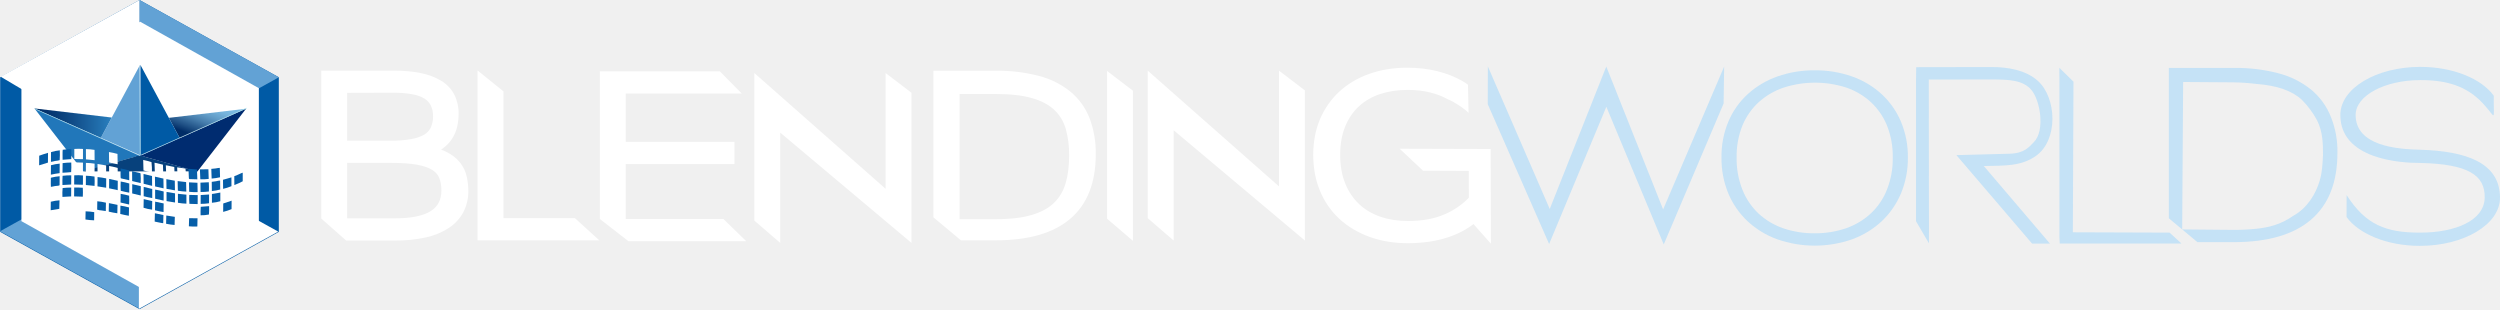
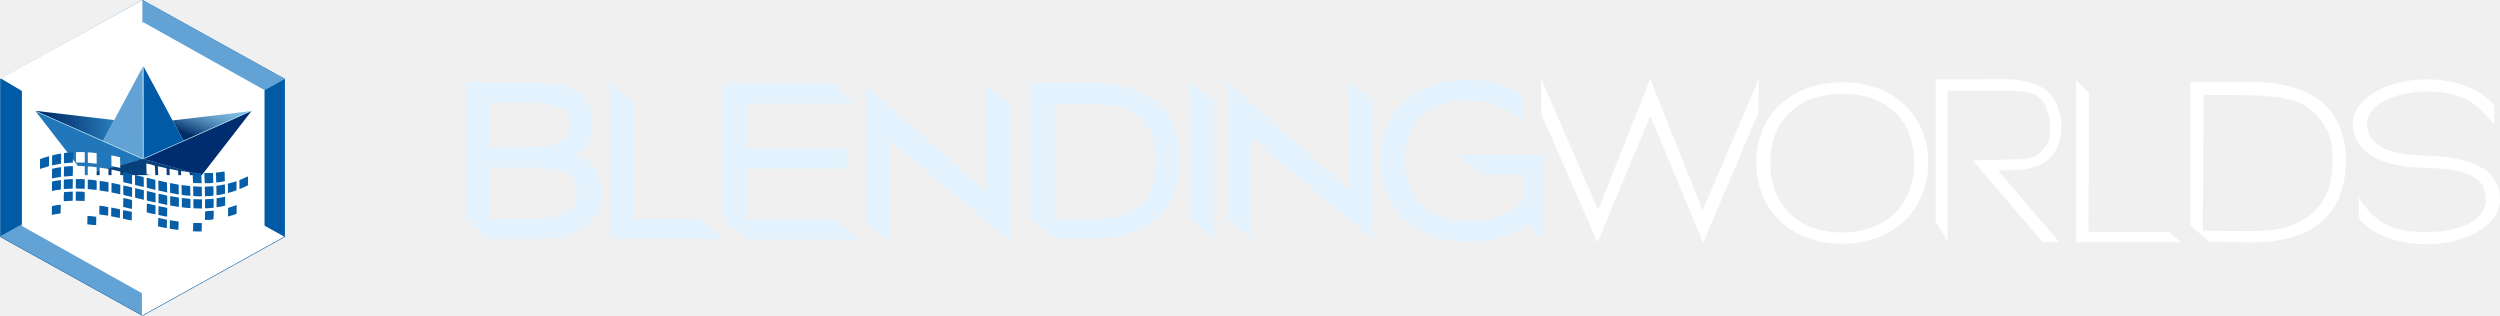
- <svg xmlns="http://www.w3.org/2000/svg" xmlns:xlink="http://www.w3.org/1999/xlink" id="_1" data-name="1" viewBox="0 0 1149.443 142.136">
+ <svg xmlns="http://www.w3.org/2000/svg" xmlns:xlink="http://www.w3.org/1999/xlink" id="_1" data-name="1" viewBox="0 0 1499.491 189.476">
  <defs>
    <style>
      .cls-1 {
-         fill: #c5e2f6;
+         fill: #fff;
      }

      .cls-1, .cls-10, .cls-11, .cls-12, .cls-13, .cls-2, .cls-3, .cls-4, .cls-5, .cls-6, .cls-7, .cls-8, .cls-9 {
        fill-rule: evenodd;
      }

      .cls-2 {
-         fill: #fff;
+         fill: #e3f2fc;
      }

      .cls-3 {
        fill: #005aa5;
      }

      .cls-4 {
        fill: #62a2d5;
      }

      .cls-5 {
        fill: #2177ba;
      }

      .cls-6 {
        fill: #07417c;
      }

      .cls-7 {
        fill: url(#GradientFill_1);
      }

      .cls-8 {
        fill: url(#GradientFill_2);
      }

      .cls-9 {
        fill: #002c70;
      }

      .cls-10 {
        fill: url(#GradientFill_3);
      }

      .cls-11 {
        fill: url(#GradientFill_3-2);
      }

      .cls-12 {
        fill: url(#GradientFill_3-3);
      }

      .cls-13 {
        fill: #065ea8;
      }
    </style>
-     <linearGradient id="GradientFill_1" data-name="GradientFill 1" x1="15.832" y1="56.627" x2="51.381" y2="56.627" gradientUnits="userSpaceOnUse">
+     <linearGradient id="GradientFill_1" data-name="GradientFill 1" x1="21.105" y1="75.487" x2="68.494" y2="75.487" gradientUnits="userSpaceOnUse">
      <stop offset="0" stop-color="#002c66" />
      <stop offset="0.184" stop-color="#04346f" />
      <stop offset="0.484" stop-color="#104b87" />
      <stop offset="0.861" stop-color="#2271af" />
      <stop offset="1" stop-color="#2a80bf" />
    </linearGradient>
-     <linearGradient id="GradientFill_2" data-name="GradientFill 2" x1="96.982" y1="47.67" x2="91.302" y2="63.081" gradientUnits="userSpaceOnUse">
+     <linearGradient id="GradientFill_2" data-name="GradientFill 2" x1="129.282" y1="63.547" x2="121.711" y2="84.091" gradientUnits="userSpaceOnUse">
      <stop offset="0" stop-color="#7bbae1" />
      <stop offset="0.13" stop-color="#75b3db" />
      <stop offset="0.324" stop-color="#639ec9" />
      <stop offset="0.559" stop-color="#467dac" />
      <stop offset="0.823" stop-color="#1e4f84" />
      <stop offset="1" stop-color="#002c66" />
    </linearGradient>
-     <linearGradient id="GradientFill_3" data-name="GradientFill 3" x1="392.387" y1="517.821" x2="440.923" y2="517.821" gradientUnits="userSpaceOnUse">
+     <linearGradient id="GradientFill_3" data-name="GradientFill 3" x1="228.764" y1="514.367" x2="293.466" y2="514.367" gradientUnits="userSpaceOnUse">
      <stop offset="0" stop-color="#ace5f0" />
      <stop offset="1" stop-color="#e3f6fa" />
    </linearGradient>
-     <linearGradient id="GradientFill_3-2" x1="489.969" y1="517.475" x2="441.433" y2="517.475" xlink:href="#GradientFill_3" />
-     <linearGradient id="GradientFill_3-3" x1="446.576" y1="509.793" x2="435.063" y2="505.695" xlink:href="#GradientFill_3" />
+     <linearGradient id="GradientFill_3-2" x1="358.847" y1="513.905" x2="294.146" y2="513.905" xlink:href="#GradientFill_3" />
+     <linearGradient id="GradientFill_3-3" x1="301.002" y1="503.664" x2="285.655" y2="498.202" xlink:href="#GradientFill_3" />
  </defs>
-   <path class="cls-1" d="M1210.886,489.355a50.349,50.349,0,0,1,17.169,2.837,39.673,39.673,0,0,1,13.548,8.1,36.74,36.74,0,0,1,8.881,12.635,41.293,41.293,0,0,1,3.2,16.491,42,42,0,0,1-3.14,16.467,37.918,37.918,0,0,1-8.853,12.829,39.97,39.97,0,0,1-13.52,8.294,52.2,52.2,0,0,1-34.649,0,40.031,40.031,0,0,1-13.548-8.269,37.256,37.256,0,0,1-8.853-12.781,42.2,42.2,0,0,1-3.14-16.54,41.484,41.484,0,0,1,3.2-16.564,36.025,36.025,0,0,1,8.91-12.586,40.021,40.021,0,0,1,13.576-8.076,50.334,50.334,0,0,1,17.225-2.837Zm-.085,74.937a43.77,43.77,0,0,0,14.4-2.3,32.278,32.278,0,0,0,11.4-6.791,30.071,30.071,0,0,0,7.467-10.986,38.552,38.552,0,0,0,2.659-14.793,38.118,38.118,0,0,0-2.687-14.793,30.751,30.751,0,0,0-7.467-10.743,32.276,32.276,0,0,0-11.286-6.621,46.895,46.895,0,0,0-28.737.048,32.328,32.328,0,0,0-11.4,6.645,30.166,30.166,0,0,0-7.524,10.743,37.918,37.918,0,0,0-2.687,14.721,38.552,38.552,0,0,0,2.659,14.793,30.657,30.657,0,0,0,7.411,10.986,32.163,32.163,0,0,0,11.37,6.791A43.821,43.821,0,0,0,1210.8,564.292Z" transform="translate(-376.484 -457.026)" />
-   <path class="cls-2" d="M880.292,527.945q0,19.56-11.612,29.566t-34.361,10.011H818.3l-12.66-10.578V489.554h28.677a74.708,74.708,0,0,1,19.77,2.354,38.4,38.4,0,0,1,14.549,7.251h0a29.976,29.976,0,0,1,8.8,12.195,44.6,44.6,0,0,1,2.849,16.59Zm-12.244.51a43.5,43.5,0,0,0-1.585-12.292h0a19.8,19.8,0,0,0-2.066-4.706,18.966,18.966,0,0,0-3.161-3.894,20.034,20.034,0,0,0-4.33-3.073v-.009a29.832,29.832,0,0,0-5.738-2.288h-.011a44.476,44.476,0,0,0-7.442-1.455,82.73,82.73,0,0,0-9.465-.488H817.692V557.8h16.557a79.031,79.031,0,0,0,9.394-.5,43.2,43.2,0,0,0,7.411-1.5,29.517,29.517,0,0,0,5.766-2.381,19.316,19.316,0,0,0,7.5-7.229,21.181,21.181,0,0,0,2.115-4.908,38.039,38.039,0,0,0,1.214-5.947A55.036,55.036,0,0,0,868.049,528.454Z" transform="translate(-376.484 -457.026)" />
-   <path class="cls-1" d="M1451.179,527.264q0,20.311-12.058,30.7t-35.68,10.4H1386.81l-13.146-10.985v-69.13h29.778a77.571,77.571,0,0,1,20.529,2.445,39.853,39.853,0,0,1,15.107,7.53h0a31.125,31.125,0,0,1,9.142,12.663,41.84,41.84,0,0,1,2.958,16.381Zm-6.636.99c0-4.95-.03-10.6-2.744-15.945a40.773,40.773,0,0,0-6.87-9.286c-4.566-4.323-11.572-6.685-20.962-7.4a98.452,98.452,0,0,0-10.675-.737l-23.052-.165-.433,67.784,23.408.217a102.13,102.13,0,0,0,10.831-.524c5.444-.656,10.676-1.7,16.837-5.95,6.4-3.54,10.361-10.046,12.138-16.142C1444.231,535.984,1444.317,532.509,1444.543,528.254Z" transform="translate(-376.484 -457.026)" />
-   <path class="cls-2" d="M591.812,544.65a21.06,21.06,0,0,1-2.207,9.779,19.731,19.731,0,0,1-6.741,7.373h0a31.416,31.416,0,0,1-10.684,4.411,63.451,63.451,0,0,1-14.1,1.406H535.642l-11.456-10.128V489.514h33.759A58.5,58.5,0,0,1,570,490.634a29.408,29.408,0,0,1,9.307,3.512,16.072,16.072,0,0,1,6.082,6.437,19.242,19.242,0,0,1,1.955,8.888,25.7,25.7,0,0,1-.169,2.843,27.135,27.135,0,0,1-.472,2.852,17.1,17.1,0,0,1-.96,3,17.717,17.717,0,0,1-1.516,2.809v.019a16.379,16.379,0,0,1-2.176,2.6,19.789,19.789,0,0,1-2.755,2.232,19.931,19.931,0,0,1,2.172.911l0,0A21.684,21.684,0,0,1,585.16,529a16.132,16.132,0,0,1,2.864,2.791l.011.019a16.965,16.965,0,0,1,1.927,3.135,15.2,15.2,0,0,1,1.123,3.34h.006a30.318,30.318,0,0,1,.536,3.226,28.438,28.438,0,0,1,.185,3.14Zm-55.718,12.759h21.932q11.2,0,16.5-3.324,4.895-3.068,4.9-9.435a18.359,18.359,0,0,0-.269-3.292,12.465,12.465,0,0,0-.8-2.693,7.1,7.1,0,0,0-1.258-1.96,9.039,9.039,0,0,0-1.952-1.608l0,.005a15.6,15.6,0,0,0-2.937-1.335,28.325,28.325,0,0,0-4.025-1.023v0a50.5,50.5,0,0,0-5.222-.615q-2.981-.213-6.632-.213H536.093v25.5Zm0-35.7h20.15a51.2,51.2,0,0,0,9.3-.73,18.507,18.507,0,0,0,5.889-1.99,7.7,7.7,0,0,0,3.051-3.189,11.786,11.786,0,0,0,1.108-5.389,10.733,10.733,0,0,0-1.021-4.877l.009,0a8.038,8.038,0,0,0-2.846-3.127v0a15.993,15.993,0,0,0-5.466-2,45.389,45.389,0,0,0-8.854-.745v-.009l-21.32.06Z" transform="translate(-376.484 -457.026)" />
-   <polygon class="cls-1" points="764.95 112.387 738.561 49.105 712.253 112.192 684.043 47.932 684.072 30.514 712.535 96.093 738.53 30.593 764.668 96.289 792.728 30.626 792.472 47.6 764.95 112.387" />
-   <polygon class="cls-2" points="675.268 68.496 675.39 100.684 685.488 112.049 685.366 68.496 675.268 68.496" />
-   <polygon class="cls-2" points="684.725 78.605 654.276 78.483 643.526 68.386 684.725 68.508 684.725 78.605" />
-   <path class="cls-2" d="M1023.881,568.849a56.953,56.953,0,0,1-9.26-.732,47.353,47.353,0,0,1-8.495-2.2h-.011a43.725,43.725,0,0,1-7.493-3.55,38.1,38.1,0,0,1-6.362-4.751l.006,0a36.188,36.188,0,0,1-8.9-12.879,39.656,39.656,0,0,1-2.314-7.86,47.91,47.91,0,0,1,0-17.233,38.308,38.308,0,0,1,2.348-7.845v-.009a38.254,38.254,0,0,1,3.806-6.843,35.977,35.977,0,0,1,5.084-5.816,37.428,37.428,0,0,1,6.312-4.681,42.609,42.609,0,0,1,7.421-3.46h.01a47.782,47.782,0,0,1,8.361-2.125,56.934,56.934,0,0,1,9.106-.712,62.509,62.509,0,0,1,7.144.405,53.689,53.689,0,0,1,6.725,1.2l.011.01a48.106,48.106,0,0,1,6.134,1.948,40.508,40.508,0,0,1,5.506,2.664,21.8,21.8,0,0,1,2.4,1.589s.259,12.76.278,12.986c-1.295-1.567-6.216-4.941-9.538-6.289h-.011a28.518,28.518,0,0,0-3.735-1.753,37.387,37.387,0,0,0-4.386-1.375,38.284,38.284,0,0,0-4.9-.879,47.424,47.424,0,0,0-5.434-.294,44.732,44.732,0,0,0-6.693.481,35.585,35.585,0,0,0-5.979,1.424H1011a27.667,27.667,0,0,0-5.191,2.319,25.159,25.159,0,0,0-4.441,3.255l-.011.01a23.843,23.843,0,0,0-3.617,4.151A27.225,27.225,0,0,0,995,515.128v.009a29.2,29.2,0,0,0-1.746,6.061,42.463,42.463,0,0,0,0,14.116A29.56,29.56,0,0,0,995,541.377v.019a28.109,28.109,0,0,0,2.751,5.2,25.239,25.239,0,0,0,8.065,7.618,29.207,29.207,0,0,0,5.3,2.443l0,0a35.5,35.5,0,0,0,6.056,1.488v0a43.572,43.572,0,0,0,6.717.494,50.16,50.16,0,0,0,9.286-.811,35.266,35.266,0,0,0,7.8-2.381l0,0a35.136,35.136,0,0,0,11.627-8.307l4.487,6.972-3.332,6.085a33.709,33.709,0,0,1-3.411,2.3l-.023.01a42.251,42.251,0,0,1-3.972,2.039,41.514,41.514,0,0,1-4.226,1.626q-2.148.7-4.345,1.2t-4.554.836h-.022q-2.415.321-4.625.471Q1026.219,568.847,1023.881,568.849Z" transform="translate(-376.484 -457.026)" />
-   <polygon class="cls-2" points="508.997 100.555 508.997 35.07 508.997 32.635 520.904 41.711 520.904 110.739 508.997 100.555" />
-   <path class="cls-1" d="M1257.436,558.755V493.269l.077-5.359,34.678-.063c7.367-.013,15.687,1.366,21.212,6.32,8.763,7.856,9.513,27.261-.874,34.567-6.9,4.852-14.453,4.4-23.929,4.629l30.4,35.665h-8.213l-34.8-40.679,24.458-.645c6.974-.183,9.047-3.216,11.187-5.369,5.2-5.229,2.949-19.235-1.264-24.074-3.834-4.4-10.083-4.7-18.219-4.695l-28.851.025.088,75.348Z" transform="translate(-376.484 -457.026)" />
-   <polygon class="cls-2" points="358.73 60.975 358.73 109.249 358.73 111.684 346.823 101.411 346.823 36.014 346.823 33.579 407.171 86.798 407.171 36.014 407.171 33.579 419.078 42.655 419.078 109.249 419.078 111.684 358.73 60.975" />
-   <polygon class="cls-2" points="539.614 59.884 539.614 108.157 539.614 110.592 527.707 100.319 527.707 34.923 527.707 32.487 588.056 85.706 588.056 34.923 588.056 32.487 599.962 41.564 599.962 108.157 599.962 110.592 539.614 59.884" />
-   <polygon class="cls-2" points="340.263 110.893 288.935 110.893 275.797 100.68 275.797 35.223 275.797 32.788 278.638 32.788 330.944 32.788 341.028 42.997 338.188 42.997 287.704 42.997 287.704 65.23 334.835 65.23 337.675 65.23 337.675 67.666 337.675 73.004 337.675 75.439 334.835 75.439 287.704 75.439 287.704 100.684 332.594 100.684 343.103 110.893 340.263 110.893" />
-   <polygon class="cls-2" points="272.7 110.496 222.409 110.496 219.569 110.496 219.569 108.061 219.569 34.827 219.569 32.391 231.476 42.011 231.476 100.287 264.321 100.287 275.54 110.496 272.7 110.496" />
-   <polygon class="cls-1" points="1000.145 111.955 949.854 111.955 947.014 111.955 946.872 108.921 946.872 35.687 946.834 31.175 953.337 37.543 953.048 106.802 997.529 106.957 1002.985 111.955 1000.145 111.955" />
-   <path class="cls-1" d="M1489.323,487.774c-20.328,0-36.809,9.894-36.809,22.1,0,20.288,27.3,22.113,36.809,22.074,21.964.522,29.8,5.592,29.567,16.018s-13.33,16.02-29.772,16.02c-15.572,0-24.891-3.522-33.716-17.274l-.016,10.11c5.687,7.8,18.649,13.242,33.732,13.242,20.328,0,36.809-9.894,36.809-22.1,0-16.173-15.579-21.463-36.809-22.1-10.559-.247-29.567-1.731-29.567-15.994,0-8.847,13.33-16.02,29.772-16.02,12.161,0,21.289,2.735,28.73,10.7,6.324,6.768,4.913,9.006,5-3.535C1517.368,493.221,1504.406,487.774,1489.323,487.774Z" transform="translate(-376.484 -457.026)" />
-   <path class="cls-3" d="M440.622,457.026l32.029,17.767,32.029,17.767v71.068L472.652,581.4l-32.029,17.767L408.593,581.4l-32.03-17.767V492.56l32.03-17.767,32.029-17.767Zm0,11.553L413.8,483.457l-26.823,14.879v59.516L413.8,572.731l26.823,14.879,26.823-14.879,26.823-14.879V498.336l-26.823-14.879Z" transform="translate(-376.484 -457.026)" />
-   <polygon class="cls-4" points="117.784 41.31 64.138 11.552 64.138 0 128.197 35.534 117.784 41.31" />
-   <polygon class="cls-4" points="10.413 100.568 64.059 130.325 64.059 141.878 0 106.344 10.413 100.568" />
-   <polygon class="cls-2" points="117.502 100.708 63.857 130.466 63.857 142.019 127.916 106.485 117.502 100.708" />
-   <polygon class="cls-2" points="10.492 41.31 64.138 11.552 64.138 0 0.281 35.254 10.492 41.31" />
+   <path class="cls-1" d="M1312.609,482.672a60.524,60.524,0,0,1,20.637,3.411,47.691,47.691,0,0,1,16.286,9.736,44.162,44.162,0,0,1,10.676,15.188,49.636,49.636,0,0,1,3.842,19.823,50.484,50.484,0,0,1-3.774,19.793,45.582,45.582,0,0,1-10.642,15.421,48.047,48.047,0,0,1-16.252,9.969,62.744,62.744,0,0,1-41.649,0,48.128,48.128,0,0,1-16.286-9.941,44.781,44.781,0,0,1-10.642-15.363,50.718,50.718,0,0,1-3.774-19.881,49.865,49.865,0,0,1,3.842-19.911,43.3,43.3,0,0,1,10.71-15.129,48.1,48.1,0,0,1,16.32-9.707,60.5,60.5,0,0,1,20.706-3.411Zm-.1,90.078a52.615,52.615,0,0,0,17.305-2.769,38.8,38.8,0,0,0,13.7-8.163,36.148,36.148,0,0,0,8.976-13.205,46.342,46.342,0,0,0,3.2-17.782,45.816,45.816,0,0,0-3.23-17.783,36.964,36.964,0,0,0-8.976-12.914,38.8,38.8,0,0,0-13.566-7.958,56.372,56.372,0,0,0-34.543.058,38.864,38.864,0,0,0-13.7,7.988,36.259,36.259,0,0,0-9.044,12.914,45.578,45.578,0,0,0-3.23,17.7,46.342,46.342,0,0,0,3.2,17.782,36.847,36.847,0,0,0,8.908,13.205,38.653,38.653,0,0,0,13.668,8.163A52.677,52.677,0,0,0,1312.507,572.75Z" transform="translate(-207.565 -433.323)" />
+   <path class="cls-2" d="M915.221,529.058q0,23.512-13.958,35.54t-41.3,12.034H840.707l-15.218-12.716V482.911H859.96a89.805,89.805,0,0,1,23.765,2.83,46.149,46.149,0,0,1,17.489,8.716h0A36.034,36.034,0,0,1,911.8,509.116a53.612,53.612,0,0,1,3.425,19.942Zm-14.717.612A52.268,52.268,0,0,0,898.6,514.9h0a23.789,23.789,0,0,0-2.483-5.657,22.793,22.793,0,0,0-3.8-4.681,24.078,24.078,0,0,0-5.2-3.694v-.011a35.853,35.853,0,0,0-6.9-2.75H880.2a53.421,53.421,0,0,0-8.946-1.749,99.393,99.393,0,0,0-11.377-.586h-19.9v69.177h19.9a94.993,94.993,0,0,0,11.292-.607,51.917,51.917,0,0,0,8.909-1.8,35.491,35.491,0,0,0,6.931-2.862,23.215,23.215,0,0,0,9.015-8.69,25.46,25.46,0,0,0,2.542-5.9,45.741,45.741,0,0,0,1.459-7.148A66.151,66.151,0,0,0,900.5,529.67Z" transform="translate(-207.565 -433.323)" />
+   <path class="cls-1" d="M1614.588,529.352q0,24.415-14.494,36.9t-42.889,12.5l-24.429-.562-11.364-9.392V482.451H1557.2a93.233,93.233,0,0,1,24.677,2.939,47.9,47.9,0,0,1,18.16,9.051h0a37.417,37.417,0,0,1,10.988,15.221,50.289,50.289,0,0,1,3.557,19.691Zm-7.977,1.19c0-5.95-.036-12.746-3.3-19.167a49.019,49.019,0,0,0-8.258-11.162c-5.489-5.2-13.911-8.035-25.2-8.889a118.269,118.269,0,0,0-12.832-.886l-27.71-.2-.52,81.479,28.138.262a122.787,122.787,0,0,0,13.02-.629c6.544-.789,12.833-2.042,20.238-7.152,7.695-4.255,12.455-12.076,14.591-19.4C1606.236,539.835,1606.339,535.657,1606.611,530.543Z" transform="translate(-207.565 -433.323)" />
+   <path class="cls-2" d="M568.455,549.139a25.316,25.316,0,0,1-2.653,11.755,23.716,23.716,0,0,1-8.1,8.863l0,0a37.756,37.756,0,0,1-12.842,5.3,76.265,76.265,0,0,1-16.949,1.69h-26.97l-13.77-12.174V482.862h40.58a70.343,70.343,0,0,1,14.487,1.346,35.347,35.347,0,0,1,11.187,4.221,19.32,19.32,0,0,1,7.311,7.738,23.13,23.13,0,0,1,2.349,10.683,30.992,30.992,0,0,1-.2,3.417,32.586,32.586,0,0,1-.567,3.428,20.532,20.532,0,0,1-1.155,3.6,21.235,21.235,0,0,1-1.823,3.376v.023a19.678,19.678,0,0,1-2.616,3.122,23.771,23.771,0,0,1-3.312,2.683,23.965,23.965,0,0,1,2.611,1.1l0,0a26.077,26.077,0,0,1,4.44,2.732,19.4,19.4,0,0,1,3.443,3.355l.013.023a20.371,20.371,0,0,1,2.316,3.768,18.281,18.281,0,0,1,1.35,4.014h.007a36.345,36.345,0,0,1,.643,3.877,34.068,34.068,0,0,1,.223,3.774Zm-66.976,15.337h26.364q13.461,0,19.838-4,5.884-3.688,5.886-11.341a22.1,22.1,0,0,0-.323-3.956,15,15,0,0,0-.967-3.237,8.554,8.554,0,0,0-1.512-2.356,10.874,10.874,0,0,0-2.347-1.932l-.005.006a18.726,18.726,0,0,0-3.53-1.6,33.984,33.984,0,0,0-4.838-1.23v0a60.475,60.475,0,0,0-6.278-.74q-3.583-.256-7.972-.256H501.479v30.646Zm0-42.918H525.7a61.569,61.569,0,0,0,11.182-.878,22.25,22.25,0,0,0,7.079-2.393,9.251,9.251,0,0,0,3.667-3.833,14.168,14.168,0,0,0,1.332-6.479,12.9,12.9,0,0,0-1.227-5.862l.011,0a9.66,9.66,0,0,0-3.422-3.759l0,0a19.224,19.224,0,0,0-6.571-2.4,54.572,54.572,0,0,0-10.643-.9v-.011l-25.628.073Z" transform="translate(-207.565 -433.323)" />
+   <polygon class="cls-1" points="1021.56 145.582 989.839 69.514 958.216 145.347 924.307 68.103 924.342 47.167 958.555 125.996 989.803 47.262 1021.221 126.231 1054.951 47.302 1054.643 67.705 1021.56 145.582" />
+   <polygon class="cls-2" points="913.759 92.822 913.906 131.515 926.043 145.176 925.897 92.822 913.759 92.822" />
+   <polygon class="cls-2" points="925.127 104.975 888.526 104.828 875.603 92.69 925.127 92.837 925.127 104.975" />
+   <path class="cls-2" d="M1087.821,578.227a68.487,68.487,0,0,1-11.131-.88,56.954,56.954,0,0,1-10.211-2.651h-.014a52.54,52.54,0,0,1-9.007-4.267,45.8,45.8,0,0,1-7.647-5.711l.007-.006a43.5,43.5,0,0,1-10.693-15.481,47.663,47.663,0,0,1-2.782-9.448,57.611,57.611,0,0,1,0-20.714,46.068,46.068,0,0,1,2.823-9.429v-.011a45.949,45.949,0,0,1,4.575-8.225,43.22,43.22,0,0,1,6.111-6.992,45,45,0,0,1,7.588-5.626,51.19,51.19,0,0,1,8.92-4.16h.013a57.422,57.422,0,0,1,10.051-2.554,68.455,68.455,0,0,1,10.945-.856,75.128,75.128,0,0,1,8.587.487,64.608,64.608,0,0,1,8.084,1.438l.014.012a57.912,57.912,0,0,1,7.373,2.341,48.688,48.688,0,0,1,6.618,3.2,26.162,26.162,0,0,1,2.879,1.91s.311,15.338.334,15.61c-1.557-1.884-7.472-5.939-11.465-7.559h-.014a34.265,34.265,0,0,0-4.49-2.107,44.993,44.993,0,0,0-5.273-1.652,46.079,46.079,0,0,0-5.892-1.057,57.025,57.025,0,0,0-6.531-.353,53.738,53.738,0,0,0-8.045.578,42.725,42.725,0,0,0-7.187,1.712h-.027a33.2,33.2,0,0,0-6.24,2.788,30.218,30.218,0,0,0-5.338,3.912l-.013.012a28.654,28.654,0,0,0-4.348,4.989,32.735,32.735,0,0,0-3.3,6.173v.011a35.038,35.038,0,0,0-2.1,7.286,51.049,51.049,0,0,0,0,16.968,35.518,35.518,0,0,0,2.094,7.288v.023a33.794,33.794,0,0,0,3.306,6.247,30.335,30.335,0,0,0,9.695,9.158,35.068,35.068,0,0,0,6.367,2.936l0,0a42.708,42.708,0,0,0,7.28,1.788v0a52.371,52.371,0,0,0,8.074.594,60.281,60.281,0,0,0,11.161-.975,42.418,42.418,0,0,0,9.379-2.861l0,0a42.238,42.238,0,0,0,13.976-9.985l5.393,8.381-4.005,7.315a40.554,40.554,0,0,1-4.1,2.765l-.027.012a50.783,50.783,0,0,1-4.775,2.451,49.906,49.906,0,0,1-5.08,1.955q-2.582.841-5.223,1.447t-5.474,1.005h-.026q-2.9.385-5.559.566Q1090.632,578.225,1087.821,578.227Z" transform="translate(-207.565 -433.323)" />
+   <polygon class="cls-2" points="713.894 131.359 713.894 52.643 713.894 49.716 728.206 60.626 728.206 143.601 713.894 131.359" />
+   <path class="cls-1" d="M1368.564,566.093V487.377l.093-6.441,41.685-.075c8.855-.016,18.857,1.642,25.5,7.6,10.533,9.443,11.435,32.768-1.05,41.551-8.292,5.832-17.373,5.293-28.764,5.564l36.546,42.87H1432.7l-41.834-48.9,29.4-.775c8.382-.221,10.875-3.866,13.448-6.454,6.246-6.286,3.545-23.122-1.519-28.937-4.609-5.293-12.12-5.652-21.9-5.643l-34.68.03.105,90.572Z" transform="translate(-207.565 -433.323)" />
+   <polygon class="cls-2" points="533.266 83.783 533.266 141.809 533.266 144.736 518.953 132.388 518.953 53.778 518.953 50.851 591.494 114.822 591.494 53.778 591.494 50.851 605.807 61.761 605.807 141.809 605.807 144.736 533.266 83.783" />
+   <polygon class="cls-2" points="750.697 82.471 750.697 140.497 750.697 143.424 736.384 131.075 736.384 52.466 736.384 49.539 808.925 113.51 808.925 52.466 808.925 49.539 823.238 60.449 823.238 140.497 823.238 143.424 750.697 82.471" />
+   <polygon class="cls-2" points="511.068 143.786 449.369 143.786 433.577 131.51 433.577 52.828 433.577 49.9 436.992 49.9 499.866 49.9 511.987 62.172 508.573 62.172 447.89 62.172 447.89 88.897 504.543 88.897 507.957 88.897 507.957 91.824 507.957 98.242 507.957 101.169 504.543 101.169 447.89 101.169 447.89 131.514 501.849 131.514 514.482 143.786 511.068 143.786" />
+   <polygon class="cls-2" points="429.854 143.309 369.403 143.309 365.988 143.309 365.988 140.382 365.988 52.351 365.988 49.423 380.301 60.987 380.301 131.037 419.782 131.037 433.268 143.309 429.854 143.309" />
+   <polygon class="cls-1" points="1309.247 145.25 1248.796 145.25 1245.382 145.25 1245.211 141.603 1245.211 53.572 1245.165 48.148 1252.983 55.804 1252.636 139.056 1301.041 139.054 1307.974 145.25 1309.247 145.25" />
+   <path class="cls-1" d="M1663.057,480.91c-24.436,0-44.246,11.893-44.246,26.563,0,24.387,32.818,26.581,44.246,26.534,26.4.627,35.818,6.722,35.541,19.254s-16.023,19.257-35.787,19.257c-18.718,0-29.92-4.234-40.528-20.764l-.019,12.152c6.836,9.37,22.417,15.918,40.547,15.918,24.436,0,44.245-11.893,44.245-26.563,0-19.44-18.726-25.8-44.246-26.562-12.692-.3-35.541-2.081-35.541-19.226,0-10.635,16.023-19.257,35.787-19.257,14.618,0,25.59,3.287,34.535,12.861,7.6,8.135,5.906,10.825,6.012-4.249C1696.768,487.458,1681.188,480.91,1663.057,480.91Z" transform="translate(-207.565 -433.323)" />
+   <path class="cls-3" d="M293.065,433.323l42.7,23.684,42.7,23.685V575.43l-42.7,23.685-42.7,23.684-42.7-23.684-42.7-23.685V480.692l42.7-23.685,42.7-23.684Zm0,15.4-35.756,19.834-35.757,19.835V567.73l35.757,19.835L293.065,607.4l35.757-19.834,35.756-19.835V488.392l-35.756-19.835Z" transform="translate(-207.565 -433.323)" />
+   <polygon class="cls-4" points="157.013 55.069 85.5 15.4 85.5 0 170.895 47.369 157.013 55.069" />
+   <polygon class="cls-4" points="13.881 134.063 85.394 173.732 85.394 189.132 0 141.763 13.881 134.063" />
+   <polygon class="cls-1" points="156.638 134.251 85.125 173.919 85.125 189.32 170.519 141.951 156.638 134.251" />
+   <polygon class="cls-1" points="13.987 55.069 85.5 15.4 85.5 0 0.375 46.996 13.987 55.069" />
  <g>
-     <polygon class="cls-2" points="64.434 9.98 91.726 25.264 119.019 40.548 119.019 71.117 119.019 101.685 91.726 116.969 64.434 132.253 37.142 116.969 9.85 101.685 9.85 71.117 9.85 40.548 37.142 25.264 64.434 9.98" />
-     <polygon class="cls-5" points="15.814 49.828 64.427 71.435 66.286 72.027 66.286 73.073 62.456 73.098 62.469 71.986 50.923 75.238 42.135 78.092 41.965 78.147 42.024 77.742 38.278 78.797 33.926 73.184 31.741 70.367 30.007 68.131 27.115 64.401 15.814 49.828" />
-     <polygon class="cls-6" points="66.286 72.027 77.877 75.226 81.63 76.283 90.528 78.789 38.278 78.797 64.327 71.399 66.286 72.027" />
-     <polygon class="cls-4" points="64.418 29.762 64.413 71.438 46.353 63.403 64.418 29.762" />
-     <polygon class="cls-7" points="15.832 49.851 46.353 63.403 51.381 54.04 15.832 49.851" />
-     <polygon class="cls-8" points="113.083 49.98 82.641 63.513 77.63 54.181 113.083 49.98" />
-     <polygon class="cls-3" points="64.576 29.871 64.579 71.545 82.973 64.131 64.576 29.871" />
-     <polygon class="cls-9" points="113.18 49.937 64.573 71.544 90.716 78.907 113.18 49.937" />
-     <path class="cls-10" d="M392.5,506.94l48.311,21.484a.153.153,0,0,1,.112.139h0c0,.076-.054.165-.112.139L392.5,507.218c-.058-.026-.113-.062-.113-.139h0C392.387,507,392.441,506.915,392.5,506.94Z" transform="translate(-376.484 -457.026)" />
-     <path class="cls-11" d="M489.857,506.594l-48.311,21.484a.152.152,0,0,0-.113.139h0c0,.076.054.165.113.139l48.311-21.484c.058-.026.113-.062.113-.139h0C489.969,506.656,489.915,506.568,489.857,506.594Z" transform="translate(-376.484 -457.026)" />
-     <path class="cls-12" d="M440.653,486.98l.122,41.434a.192.192,0,0,0,.067.178h0a.1.1,0,0,0,.144-.084l-.122-41.434a.193.193,0,0,0-.067-.178h0A.1.1,0,0,0,440.653,486.98Z" transform="translate(-376.484 -457.026)" />
-     <path class="cls-2" d="M426.641,531.715a39.369,39.369,0,0,0,3.946.832l-.086-4.758a35.507,35.507,0,0,0-3.918-.857Z" transform="translate(-376.484 -457.026)" />
-     <path class="cls-2" d="M442.449,535.392a34.58,34.58,0,0,0,3.9.95,36.32,36.32,0,0,0-.214-4.781,34.86,34.86,0,0,0-3.813-1Z" transform="translate(-376.484 -457.026)" />
-     <path class="cls-2" d="M416.008,530.3l3.978.374-.034-4.739a27.633,27.633,0,0,0-3.966-.357Z" transform="translate(-376.484 -457.026)" />
-     <path class="cls-2" d="M410.649,530.128l3.979.076.012-4.7a29.132,29.132,0,0,0-3.987,0Z" transform="translate(-376.484 -457.026)" />
-     <path class="cls-13" d="M405.329,525.886c-.147.517-.057,3.8-.06,4.6l4-.312.024-4.6A25.718,25.718,0,0,0,405.329,525.886Z" transform="translate(-376.484 -457.026)" />
-     <path class="cls-13" d="M399.937,526.964l-.022,4.477c.563-.04,1.364-.306,1.952-.414a10.945,10.945,0,0,0,2.046-.365,38.392,38.392,0,0,0,.062-4.527A20.552,20.552,0,0,0,399.937,526.964Z" transform="translate(-376.484 -457.026)" />
-     <polygon class="cls-2" points="71.205 79.626 75.085 80.528 74.917 75.707 71.049 74.799 71.205 79.626" />
-     <path class="cls-2" d="M462.021,539.178a35.933,35.933,0,0,0-.255-4.658l-3.832-.546c.043,1.435.077,3.019.179,4.433.037.5.4.359,1.71.543C460.553,539.051,461.277,539.139,462.021,539.178Z" transform="translate(-376.484 -457.026)" />
-     <path class="cls-2" d="M452.916,537.765a27.9,27.9,0,0,0,3.891.729l-.192-4.677c-.046-.011-.072-.047-.08-.031l-1.875-.395c-.6-.11-1.348-.325-1.926-.372Z" transform="translate(-376.484 -457.026)" />
-     <path class="cls-13" d="M394.507,528.62l-.033,4.425,4.053-1.261.034-4.49a17.961,17.961,0,0,0-2.054.626C395.785,528.152,395.145,528.4,394.507,528.62Z" transform="translate(-376.484 -457.026)" />
-     <path class="cls-2" d="M419.956,536.781l.02-4.509a26.782,26.782,0,0,0-3.993-.357c-.005.484-.054,4.268.023,4.394A37.894,37.894,0,0,0,419.956,536.781Z" transform="translate(-376.484 -457.026)" />
-     <path class="cls-13" d="M435.907,539.912l-.032-4.513a28.773,28.773,0,0,0-3.946-.9c0,.585-.105,4.335.115,4.516C432.072,539.038,435.614,539.882,435.907,539.912Z" transform="translate(-376.484 -457.026)" />
-     <path class="cls-13" d="M467.223,539.48l-.179-4.547-3.9-.294c.055,1.439.1,2.909.183,4.347.03.518.4.369,1.718.428A19.857,19.857,0,0,0,467.223,539.48Z" transform="translate(-376.484 -457.026)" />
-     <path class="cls-13" d="M405.276,532.026l-.062,4.424c.532-.025,3.766-.217,3.981-.286a35.526,35.526,0,0,0,.055-4.409A32.972,32.972,0,0,0,405.276,532.026Z" transform="translate(-376.484 -457.026)" />
-     <path class="cls-2" d="M421.322,533.072l0,3.793c.065.2,1.585.353,1.944.408.686.105,1.368.28,2.036.342l-.017-4.525-3.965-.662Z" transform="translate(-376.484 -457.026)" />
-     <path class="cls-2" d="M426.657,537.883l3.956.846-.021-4.5-.956-.264c-.793-.169-2.348-.557-2.99-.625Z" transform="translate(-376.484 -457.026)" />
-     <polygon class="cls-2" points="34.12 79.135 38.124 79.227 38.145 74.766 34.144 74.64 34.12 79.135" />
-     <path class="cls-13" d="M437.255,540.265l3.906.952a34.5,34.5,0,0,0-.063-4.458c-.112-.164-.7-.263-.877-.308l-3-.709Z" transform="translate(-376.484 -457.026)" />
-     <path class="cls-13" d="M399.912,533l-.045,4.332c.684-.086,1.334-.3,2.008-.4s1.37-.162,2.018-.3l.039-4.38A22.847,22.847,0,0,0,399.912,533Z" transform="translate(-376.484 -457.026)" />
-     <path class="cls-13" d="M468.4,534.9l.185,4.542a23.946,23.946,0,0,0,3.853-.146l-.133-4.459Z" transform="translate(-376.484 -457.026)" />
-     <polygon class="cls-13" points="66.047 84.494 69.94 85.458 69.9 80.933 65.986 79.981 66.047 84.494" />
-     <polygon class="cls-13" points="71.302 85.712 75.207 86.598 75.137 82.11 71.235 81.218 71.302 85.712" />
-     <path class="cls-13" d="M415.957,542.088l4,.412a39.032,39.032,0,0,0-.013-4.293,26.724,26.724,0,0,0-3.962-.38Z" transform="translate(-376.484 -457.026)" />
-     <path class="cls-13" d="M410.587,541.852l4.015.123.024-4.27a21.885,21.885,0,0,0-4.021-.067Z" transform="translate(-376.484 -457.026)" />
-     <path class="cls-13" d="M473.637,534.667l.154,4.46a24.859,24.859,0,0,0,3.866-.591l-.116-4.329a10.679,10.679,0,0,0-1.843.254C475.064,534.553,474.289,534.612,473.637,534.667Z" transform="translate(-376.484 -457.026)" />
-     <path class="cls-13" d="M458.261,544.717a31.435,31.435,0,0,0,3.882.411l-.086-4.389-3.9-.454Z" transform="translate(-376.484 -457.026)" />
-     <path class="cls-13" d="M405.263,537.854a42.228,42.228,0,0,0-.064,4.24l4.014-.229.035-4.242A34.322,34.322,0,0,0,405.263,537.854Z" transform="translate(-376.484 -457.026)" />
-     <path class="cls-13" d="M421.311,542.711l3.981.63.028-4.292a37.394,37.394,0,0,0-3.987-.619Z" transform="translate(-376.484 -457.026)" />
-     <polygon class="cls-13" points="76.546 86.821 80.435 87.52 80.364 83.08 76.484 82.37 76.546 86.821" />
-     <path class="cls-13" d="M399.88,542.942c.537-.042,1.29-.274,1.868-.369.887-.145,2.055-.073,2.135-.472l.02-4.051a25.818,25.818,0,0,0-3.851.639c-.3.116-.189.482-.188.874C399.865,540.306,399.8,542.5,399.88,542.942Z" transform="translate(-376.484 -457.026)" />
-     <path class="cls-13" d="M432,544.743c.341.122,3.662.881,3.911.874l.011-4.228a30.859,30.859,0,0,0-3.949-.911A39.9,39.9,0,0,0,432,544.743Z" transform="translate(-376.484 -457.026)" />
-     <polygon class="cls-13" points="50.162 86.58 54.118 87.434 54.148 83.125 50.189 82.27 50.162 86.58" />
-     <path class="cls-13" d="M463.471,545.217a28.936,28.936,0,0,0,3.878.148l-.083-4.306-3.89-.194Z" transform="translate(-376.484 -457.026)" />
-     <polygon class="cls-13" points="60.775 88.94 64.714 89.891 64.731 85.604 60.804 84.665 60.775 88.94" />
-     <path class="cls-13" d="M442.543,547.239a37.415,37.415,0,0,0,3.936.845l0-4.176-3.929-.948Z" transform="translate(-376.484 -457.026)" />
-     <path class="cls-13" d="M468.642,541.006l.061,4.291a27.354,27.354,0,0,0,3.826-.224,40.681,40.681,0,0,0-.047-4.246Z" transform="translate(-376.484 -457.026)" />
-     <path class="cls-13" d="M410.558,547.333l4,.124a35.188,35.188,0,0,0-.007-4.1,37.412,37.412,0,0,0-3.955-.108Z" transform="translate(-376.484 -457.026)" />
-     <path class="cls-13" d="M405.191,547.559l4.006-.225.03-4.074a35.289,35.289,0,0,0-3.946.227A28.253,28.253,0,0,0,405.191,547.559Z" transform="translate(-376.484 -457.026)" />
-     <path class="cls-13" d="M447.813,548.391l3.9.86.021-4.181a40,40,0,0,0-3.925-.876Z" transform="translate(-376.484 -457.026)" />
-     <polygon class="cls-13" points="76.578 92.466 80.478 93.105 80.479 88.893 76.567 88.258 76.578 92.466" />
-     <path class="cls-13" d="M473.837,540.63l.054,4.238a22.229,22.229,0,0,0,3.83-.709l-.03-4.121a8.194,8.194,0,0,0-1.867.32C475.184,540.476,474.508,540.512,473.837,540.63Z" transform="translate(-376.484 -457.026)" />
-     <path class="cls-13" d="M458.289,550.261a25.288,25.288,0,0,0,3.9.4l0-4.134-3.9-.4Z" transform="translate(-376.484 -457.026)" />
-     <path class="cls-13" d="M431.9,550.141l3.951.925a35.926,35.926,0,0,0,.008-4.062,33.27,33.27,0,0,0-3.906-.86Z" transform="translate(-376.484 -457.026)" />
-     <path class="cls-13" d="M479.013,539.682l.054,4.175a25.428,25.428,0,0,0,3.833-1.229l-.012-4.054C482.716,538.585,479.731,539.542,479.013,539.682Z" transform="translate(-376.484 -457.026)" />
-     <path class="cls-13" d="M463.572,550.749l3.786.111.028-4.129-3.887-.092A33.122,33.122,0,0,0,463.572,550.749Z" transform="translate(-376.484 -457.026)" />
-     <path class="cls-13" d="M442.482,552.548a21.341,21.341,0,0,0,3.934.877l.056-3.941-3.915-.913Z" transform="translate(-376.484 -457.026)" />
-     <path class="cls-13" d="M399.834,549.776l-.039,3.916c.32-.028,3.934-.638,3.949-.648l.1-3.916A21.016,21.016,0,0,0,399.834,549.776Z" transform="translate(-376.484 -457.026)" />
-     <path class="cls-13" d="M468.763,546.7l-.026,4.063a25.529,25.529,0,0,0,3.861-.28l.01-4.033Z" transform="translate(-376.484 -457.026)" />
-     <path class="cls-13" d="M421.16,553.424a7.229,7.229,0,0,0,1.962.349,16.266,16.266,0,0,0,2,.3l.064-3.858a25.264,25.264,0,0,0-3.968-.651Z" transform="translate(-376.484 -457.026)" />
-     <path class="cls-13" d="M447.746,553.715a34.849,34.849,0,0,0,3.927.806l.057-3.962-3.914-.814Z" transform="translate(-376.484 -457.026)" />
-     <path class="cls-13" d="M473.915,546.348l.013,3.91a18.931,18.931,0,0,0,3.855-.712l0-3.991-2.939.532C474.256,546.175,474.068,546.1,473.915,546.348Z" transform="translate(-376.484 -457.026)" />
-     <path class="cls-13" d="M484.208,538.027l.027,4.082a34,34,0,0,0,3.846-1.732l0-3.959C487.506,536.494,485.234,537.786,484.208,538.027Z" transform="translate(-376.484 -457.026)" />
-     <path class="cls-13" d="M426.477,554.331a37.6,37.6,0,0,0,3.954.753l.076-3.864-3.949-.809Z" transform="translate(-376.484 -457.026)" />
-     <path class="cls-13" d="M431.78,555.393c.221.1,3.676.84,3.943.838l.085-3.832a30.822,30.822,0,0,0-3.958-.832Z" transform="translate(-376.484 -457.026)" />
-     <path class="cls-13" d="M468.791,552.107a35.906,35.906,0,0,0-.078,3.9,17.306,17.306,0,0,0,3.826-.345,28.85,28.85,0,0,0,.083-3.855Z" transform="translate(-376.484 -457.026)" />
-     <path class="cls-13" d="M415.772,557.946a32.355,32.355,0,0,0,3.986.38l.043-3.758a28.12,28.12,0,0,0-3.961-.382Z" transform="translate(-376.484 -457.026)" />
-     <path class="cls-13" d="M479.124,550.579l-.035,3.87a25.124,25.124,0,0,0,3.859-1.272l.02-3.887C482.794,549.319,479.174,550.543,479.124,550.579Z" transform="translate(-376.484 -457.026)" />
-     <path class="cls-13" d="M447.6,558.9c.682.121,3.489.791,3.926.732l.1-3.723-3.923-.841Z" transform="translate(-376.484 -457.026)" />
-     <path class="cls-13" d="M452.851,559.905a31.131,31.131,0,0,0,3.906.56l.107-3.74-3.916-.611Z" transform="translate(-376.484 -457.026)" />
-     <path class="cls-13" d="M463.325,561.083a27.362,27.362,0,0,0,3.894.079l.084-3.769-3.867-.053Z" transform="translate(-376.484 -457.026)" />
+     <polygon class="cls-1" points="85.895 13.304 122.277 33.678 158.659 54.053 158.659 94.802 158.659 135.552 122.277 155.927 85.895 176.301 49.513 155.927 13.13 135.552 13.13 94.802 13.13 54.053 49.513 33.678 85.895 13.304" />
+     <polygon class="cls-5" points="21.081 66.423 85.885 95.227 88.363 96.016 88.363 97.411 83.258 97.444 83.275 95.962 67.884 100.297 56.168 104.102 55.941 104.175 56.021 103.635 51.027 105.041 45.225 97.559 42.313 93.804 40.001 90.822 36.146 85.851 21.081 66.423" />
+     <polygon class="cls-6" points="88.363 96.016 103.815 100.282 108.818 101.69 120.68 105.03 51.027 105.041 85.751 95.179 88.363 96.016" />
+     <polygon class="cls-4" points="85.873 39.674 85.866 95.231 61.792 84.52 85.873 39.674" />
+     <polygon class="cls-7" points="21.105 66.454 61.792 84.52 68.494 72.038 21.105 66.454" />
+     <polygon class="cls-8" points="150.746 66.627 110.165 84.667 103.485 72.227 150.746 66.627" />
+     <polygon class="cls-3" points="86.084 39.82 86.088 95.373 110.608 85.491 86.084 39.82" />
+     <polygon class="cls-9" points="150.876 66.569 86.08 95.373 120.93 105.188 150.876 66.569" />
+     <path class="cls-10" d="M228.914,499.862l64.4,28.639a.2.2,0,0,1,.15.185h0c0,.1-.072.22-.15.185l-64.4-28.64c-.077-.035-.15-.083-.15-.185h0C228.764,499.945,228.837,499.827,228.914,499.862Z" transform="translate(-207.565 -433.323)" />
+     <path class="cls-11" d="M358.7,499.4l-64.4,28.64c-.077.034-.15.083-.15.185h0c0,.1.073.219.15.185l64.4-28.64c.077-.035.15-.083.15-.185h0C358.847,499.483,358.775,499.366,358.7,499.4Z" transform="translate(-207.565 -433.323)" />
+     <path class="cls-12" d="M293.106,473.253l.162,55.234a.257.257,0,0,0,.09.237h0a.131.131,0,0,0,.192-.111l-.163-55.234a.258.258,0,0,0-.09-.237h0A.131.131,0,0,0,293.106,473.253Z" transform="translate(-207.565 -433.323)" />
+     <path class="cls-1" d="M274.428,532.888a52.432,52.432,0,0,0,5.26,1.109l-.115-6.343a47.407,47.407,0,0,0-5.223-1.142Z" transform="translate(-207.565 -433.323)" />
+     <path class="cls-1" d="M295.5,537.79a46.137,46.137,0,0,0,5.2,1.266,48.4,48.4,0,0,0-.286-6.374,46.447,46.447,0,0,0-5.082-1.33Z" transform="translate(-207.565 -433.323)" />
+     <path class="cls-1" d="M260.254,531.005l5.3.5-.045-6.317a36.779,36.779,0,0,0-5.288-.476Z" transform="translate(-207.565 -433.323)" />
+     <path class="cls-1" d="M253.109,530.773l5.3.1.017-6.267a38.821,38.821,0,0,0-5.314,0Z" transform="translate(-207.565 -433.323)" />
+     <path class="cls-13" d="M246.018,525.118c-.2.689-.077,5.062-.08,6.127l5.335-.416.032-6.13A34.266,34.266,0,0,0,246.018,525.118Z" transform="translate(-207.565 -433.323)" />
+     <path class="cls-13" d="M238.828,526.555l-.028,5.968c.751-.053,1.818-.407,2.6-.551a14.6,14.6,0,0,0,2.728-.486,51.109,51.109,0,0,0,.083-6.034A27.406,27.406,0,0,0,238.828,526.555Z" transform="translate(-207.565 -433.323)" />
+     <polygon class="cls-1" points="94.92 106.146 100.093 107.348 99.869 100.922 94.712 99.711 94.92 106.146" />
+     <path class="cls-1" d="M321.591,542.836c-.026-1.018-.071-5.664-.34-6.21l-5.109-.729c.058,1.913.1,4.024.239,5.909.048.672.529.479,2.28.724C319.634,542.668,320.6,542.785,321.591,542.836Z" transform="translate(-207.565 -433.323)" />
+     <path class="cls-1" d="M309.453,540.954a37.112,37.112,0,0,0,5.187.972l-.256-6.235c-.062-.015-.1-.062-.107-.042l-2.5-.526c-.8-.146-1.8-.433-2.567-.5Z" transform="translate(-207.565 -433.323)" />
+     <path class="cls-13" d="M231.591,528.763l-.044,5.9,5.4-1.681L237,527a23.893,23.893,0,0,0-2.738.834C233.294,528.138,232.442,528.469,231.591,528.763Z" transform="translate(-207.565 -433.323)" />
+     <path class="cls-1" d="M265.516,539.641l.026-6.011a35.69,35.69,0,0,0-5.322-.476c-.007.645-.072,5.689.031,5.857A50.5,50.5,0,0,0,265.516,539.641Z" transform="translate(-207.565 -433.323)" />
+     <path class="cls-13" d="M286.779,543.815l-.043-6.016a38.276,38.276,0,0,0-5.261-1.2c0,.779-.14,5.778.153,6.02C281.667,542.65,286.389,543.775,286.779,543.815Z" transform="translate(-207.565 -433.323)" />
+     <path class="cls-13" d="M328.526,543.239l-.239-6.061-5.205-.391c.073,1.919.132,3.878.243,5.795.04.691.529.491,2.29.57A26.492,26.492,0,0,0,328.526,543.239Z" transform="translate(-207.565 -433.323)" />
+     <path class="cls-13" d="M245.947,533.3l-.082,5.9c.709-.034,5.021-.289,5.307-.381a47.353,47.353,0,0,0,.074-5.879A44.08,44.08,0,0,0,245.947,533.3Z" transform="translate(-207.565 -433.323)" />
+     <path class="cls-1" d="M267.337,534.7l.005,5.057c.087.263,2.113.47,2.592.544.914.14,1.823.374,2.714.456l-.022-6.032-5.286-.883Z" transform="translate(-207.565 -433.323)" />
+     <path class="cls-1" d="M274.449,541.11l5.274,1.129-.027-5.993-1.275-.351c-1.058-.225-3.13-.742-3.986-.834Z" transform="translate(-207.565 -433.323)" />
+     <polygon class="cls-1" points="45.484 105.492 50.822 105.614 50.85 99.668 45.516 99.499 45.484 105.492" />
+     <path class="cls-13" d="M288.577,544.286l5.207,1.27a45.919,45.919,0,0,0-.084-5.943c-.15-.218-.926-.35-1.169-.411l-4-.945Z" transform="translate(-207.565 -433.323)" />
+     <path class="cls-13" d="M238.8,534.6l-.061,5.775c.912-.115,1.779-.4,2.677-.539.882-.138,1.826-.216,2.69-.4l.052-5.839A30.444,30.444,0,0,0,238.8,534.6Z" transform="translate(-207.565 -433.323)" />
+     <path class="cls-13" d="M330.1,537.14l.247,6.055a31.875,31.875,0,0,0,5.137-.194l-.178-5.945Z" transform="translate(-207.565 -433.323)" />
+     <polygon class="cls-13" points="88.044 112.635 93.235 113.92 93.181 107.888 87.963 106.619 88.044 112.635" />
+     <polygon class="cls-13" points="95.05 114.26 100.255 115.44 100.162 109.457 94.96 108.268 95.05 114.26" />
+     <path class="cls-13" d="M260.185,546.716l5.33.55a51.966,51.966,0,0,0-.017-5.722,35.668,35.668,0,0,0-5.281-.507Z" transform="translate(-207.565 -433.323)" />
+     <path class="cls-13" d="M253.026,546.4l5.353.164.031-5.692a29.183,29.183,0,0,0-5.36-.089Z" transform="translate(-207.565 -433.323)" />
+     <path class="cls-13" d="M337.076,536.824l.2,5.946a33.178,33.178,0,0,0,5.153-.788l-.155-5.771a14.245,14.245,0,0,0-2.457.338C338.979,536.671,337.945,536.75,337.076,536.824Z" transform="translate(-207.565 -433.323)" />
+     <path class="cls-13" d="M316.578,550.22a41.937,41.937,0,0,0,5.175.548l-.115-5.851-5.194-.6Z" transform="translate(-207.565 -433.323)" />
+     <path class="cls-13" d="M245.929,541.071a56.4,56.4,0,0,0-.086,5.652l5.351-.306.047-5.655A45.791,45.791,0,0,0,245.929,541.071Z" transform="translate(-207.565 -433.323)" />
+     <path class="cls-13" d="M267.321,547.546l5.308.841.037-5.722a49.826,49.826,0,0,0-5.315-.825Z" transform="translate(-207.565 -433.323)" />
+     <polygon class="cls-13" points="102.04 115.738 107.225 116.669 107.13 110.75 101.958 109.805 102.04 115.738" />
+     <path class="cls-13" d="M238.753,547.854c.715-.055,1.72-.366,2.49-.492,1.183-.194,2.74-.1,2.846-.629l.026-5.4a34.407,34.407,0,0,0-5.133.853c-.4.155-.252.643-.251,1.164C238.733,544.34,238.648,547.265,238.753,547.854Z" transform="translate(-207.565 -433.323)" />
+     <path class="cls-13" d="M281.576,550.256c.455.163,4.882,1.174,5.214,1.165l.014-5.637a41.179,41.179,0,0,0-5.264-1.214A53.25,53.25,0,0,0,281.576,550.256Z" transform="translate(-207.565 -433.323)" />
+     <polygon class="cls-13" points="66.87 115.417 72.143 116.555 72.183 110.81 66.905 109.671 66.87 115.417" />
+     <path class="cls-13" d="M323.524,550.887a38.539,38.539,0,0,0,5.169.2l-.11-5.74-5.186-.259Z" transform="translate(-207.565 -433.323)" />
+     <polygon class="cls-13" points="81.017 118.563 86.268 119.83 86.29 114.116 81.055 112.863 81.017 118.563" />
+     <path class="cls-13" d="M295.626,553.582c1.018.173,4.539,1.216,5.247,1.126l.006-5.567-5.238-1.263Z" transform="translate(-207.565 -433.323)" />
+     <path class="cls-13" d="M330.418,545.274l.081,5.721a36.512,36.512,0,0,0,5.1-.3,54.236,54.236,0,0,0-.063-5.661Z" transform="translate(-207.565 -433.323)" />
+     <path class="cls-13" d="M252.988,553.708l5.333.165a46.905,46.905,0,0,0-.009-5.466,49.805,49.805,0,0,0-5.272-.144Z" transform="translate(-207.565 -433.323)" />
+     <path class="cls-13" d="M245.833,554.009l5.34-.3.041-5.431a47.151,47.151,0,0,0-5.26.3A37.662,37.662,0,0,0,245.833,554.009Z" transform="translate(-207.565 -433.323)" />
+     <path class="cls-13" d="M302.651,555.117l5.2,1.146.028-5.574a53.3,53.3,0,0,0-5.232-1.168Z" transform="translate(-207.565 -433.323)" />
+     <polygon class="cls-13" points="102.083 123.263 107.283 124.114 107.283 118.5 102.069 117.653 102.083 123.263" />
+     <path class="cls-13" d="M337.342,544.772l.072,5.65a29.662,29.662,0,0,0,5.106-.945l-.04-5.494a10.939,10.939,0,0,0-2.489.427C339.139,544.567,338.237,544.615,337.342,544.772Z" transform="translate(-207.565 -433.323)" />
+     <path class="cls-13" d="M316.617,557.611a33.709,33.709,0,0,0,5.192.53l0-5.511-5.193-.537Z" transform="translate(-207.565 -433.323)" />
+     <path class="cls-13" d="M281.444,557.451l5.267,1.233a47.915,47.915,0,0,0,.012-5.414,44.344,44.344,0,0,0-5.207-1.146Z" transform="translate(-207.565 -433.323)" />
+     <path class="cls-13" d="M344.242,543.508l.072,5.566a33.832,33.832,0,0,0,5.109-1.638l-.017-5.4C349.178,542.046,345.2,543.322,344.242,543.508Z" transform="translate(-207.565 -433.323)" />
+     <path class="cls-13" d="M323.658,558.261l5.047.148.038-5.5-5.181-.123A44.164,44.164,0,0,0,323.658,558.261Z" transform="translate(-207.565 -433.323)" />
+     <path class="cls-13" d="M295.544,560.66a28.486,28.486,0,0,0,5.244,1.17l.075-5.253-5.219-1.218Z" transform="translate(-207.565 -433.323)" />
+     <path class="cls-13" d="M238.692,556.965l-.052,5.22c.427-.037,5.244-.85,5.265-.864l.127-5.221A28.026,28.026,0,0,0,238.692,556.965Z" transform="translate(-207.565 -433.323)" />
+     <path class="cls-13" d="M330.579,552.859l-.035,5.416a34.083,34.083,0,0,0,5.147-.374l.013-5.377Z" transform="translate(-207.565 -433.323)" />
+     <path class="cls-13" d="M267.121,561.827a9.64,9.64,0,0,0,2.616.465,21.65,21.65,0,0,0,2.67.4l.085-5.143a33.741,33.741,0,0,0-5.289-.867Z" transform="translate(-207.565 -433.323)" />
+     <path class="cls-13" d="M302.562,562.216a46.472,46.472,0,0,0,5.235,1.074l.076-5.281-5.217-1.085Z" transform="translate(-207.565 -433.323)" />
+     <path class="cls-13" d="M337.446,552.395l.018,5.212a25.242,25.242,0,0,0,5.139-.949l0-5.32-3.917.709C337.9,552.164,337.651,552.069,337.446,552.395Z" transform="translate(-207.565 -433.323)" />
+     <path class="cls-13" d="M351.168,541.3l.036,5.442a45.505,45.505,0,0,0,5.127-2.309l0-5.277C355.563,539.259,352.536,540.981,351.168,541.3Z" transform="translate(-207.565 -433.323)" />
+     <path class="cls-13" d="M274.208,563.036a50.135,50.135,0,0,0,5.271,1l.1-5.151-5.264-1.078Z" transform="translate(-207.565 -433.323)" />
+     <path class="cls-13" d="M281.278,564.453c.295.129,4.9,1.12,5.257,1.118l.113-5.108a41,41,0,0,0-5.276-1.11Z" transform="translate(-207.565 -433.323)" />
+     <path class="cls-13" d="M330.616,560.072a47.853,47.853,0,0,0-.1,5.2c.9-.013,4.584-.1,5.1-.459a38.4,38.4,0,0,0,.111-5.138Z" transform="translate(-207.565 -433.323)" />
+     <path class="cls-13" d="M259.939,567.856a43.165,43.165,0,0,0,5.313.506l.058-5.01a37.528,37.528,0,0,0-5.28-.509Z" transform="translate(-207.565 -433.323)" />
+     <path class="cls-13" d="M344.39,558.035l-.047,5.158a33.5,33.5,0,0,0,5.144-1.7l.027-5.183C349.282,556.356,344.457,557.987,344.39,558.035Z" transform="translate(-207.565 -433.323)" />
+     <path class="cls-13" d="M302.363,569.121c.909.161,4.651,1.055,5.234.976l.127-4.963-5.23-1.12Z" transform="translate(-207.565 -433.323)" />
+     <path class="cls-13" d="M309.367,570.467a41.427,41.427,0,0,0,5.207.747l.143-4.986-5.22-.814Z" transform="translate(-207.565 -433.323)" />
+     <path class="cls-13" d="M323.33,572.037a36.47,36.47,0,0,0,5.191.105l.112-5.024-5.154-.07Z" transform="translate(-207.565 -433.323)" />
  </g>
</svg>
